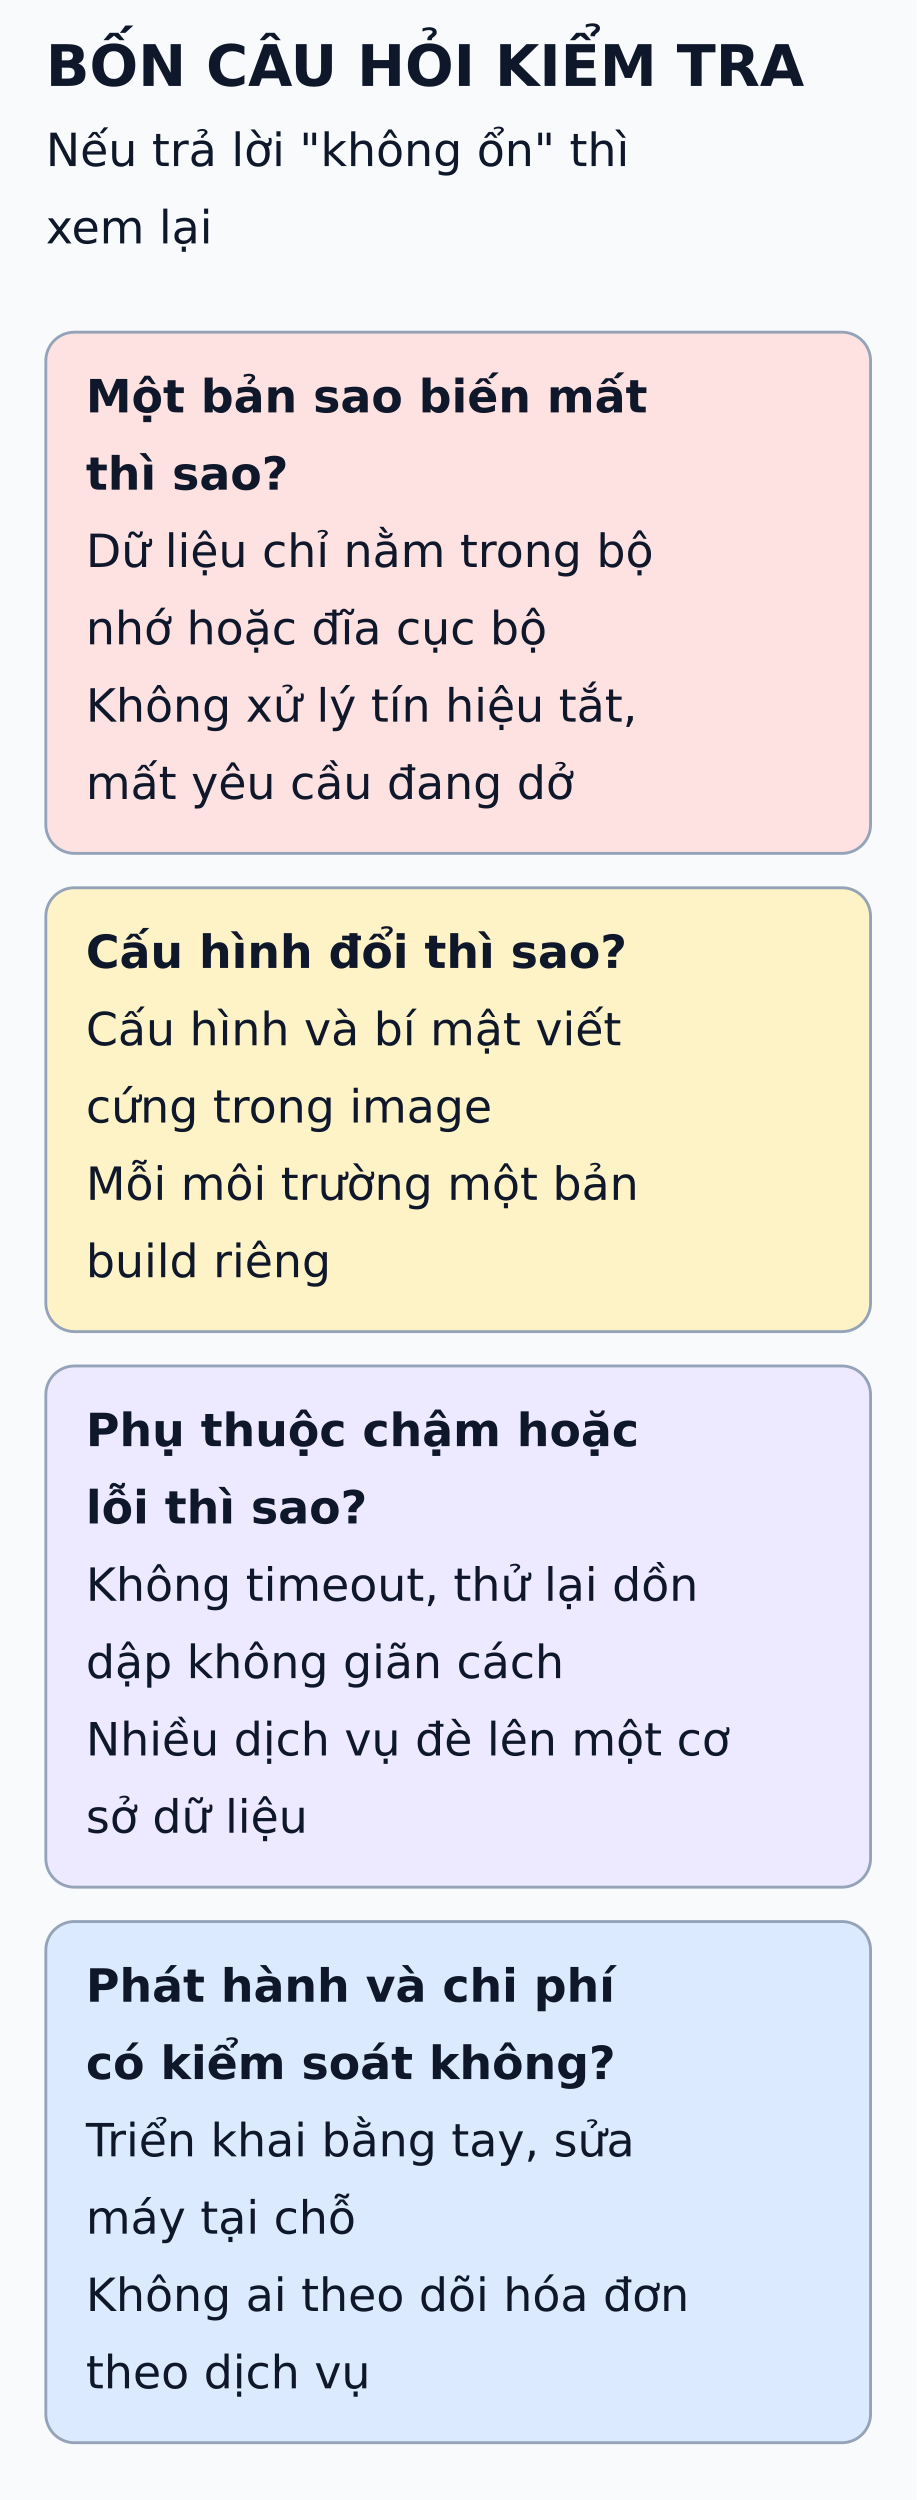
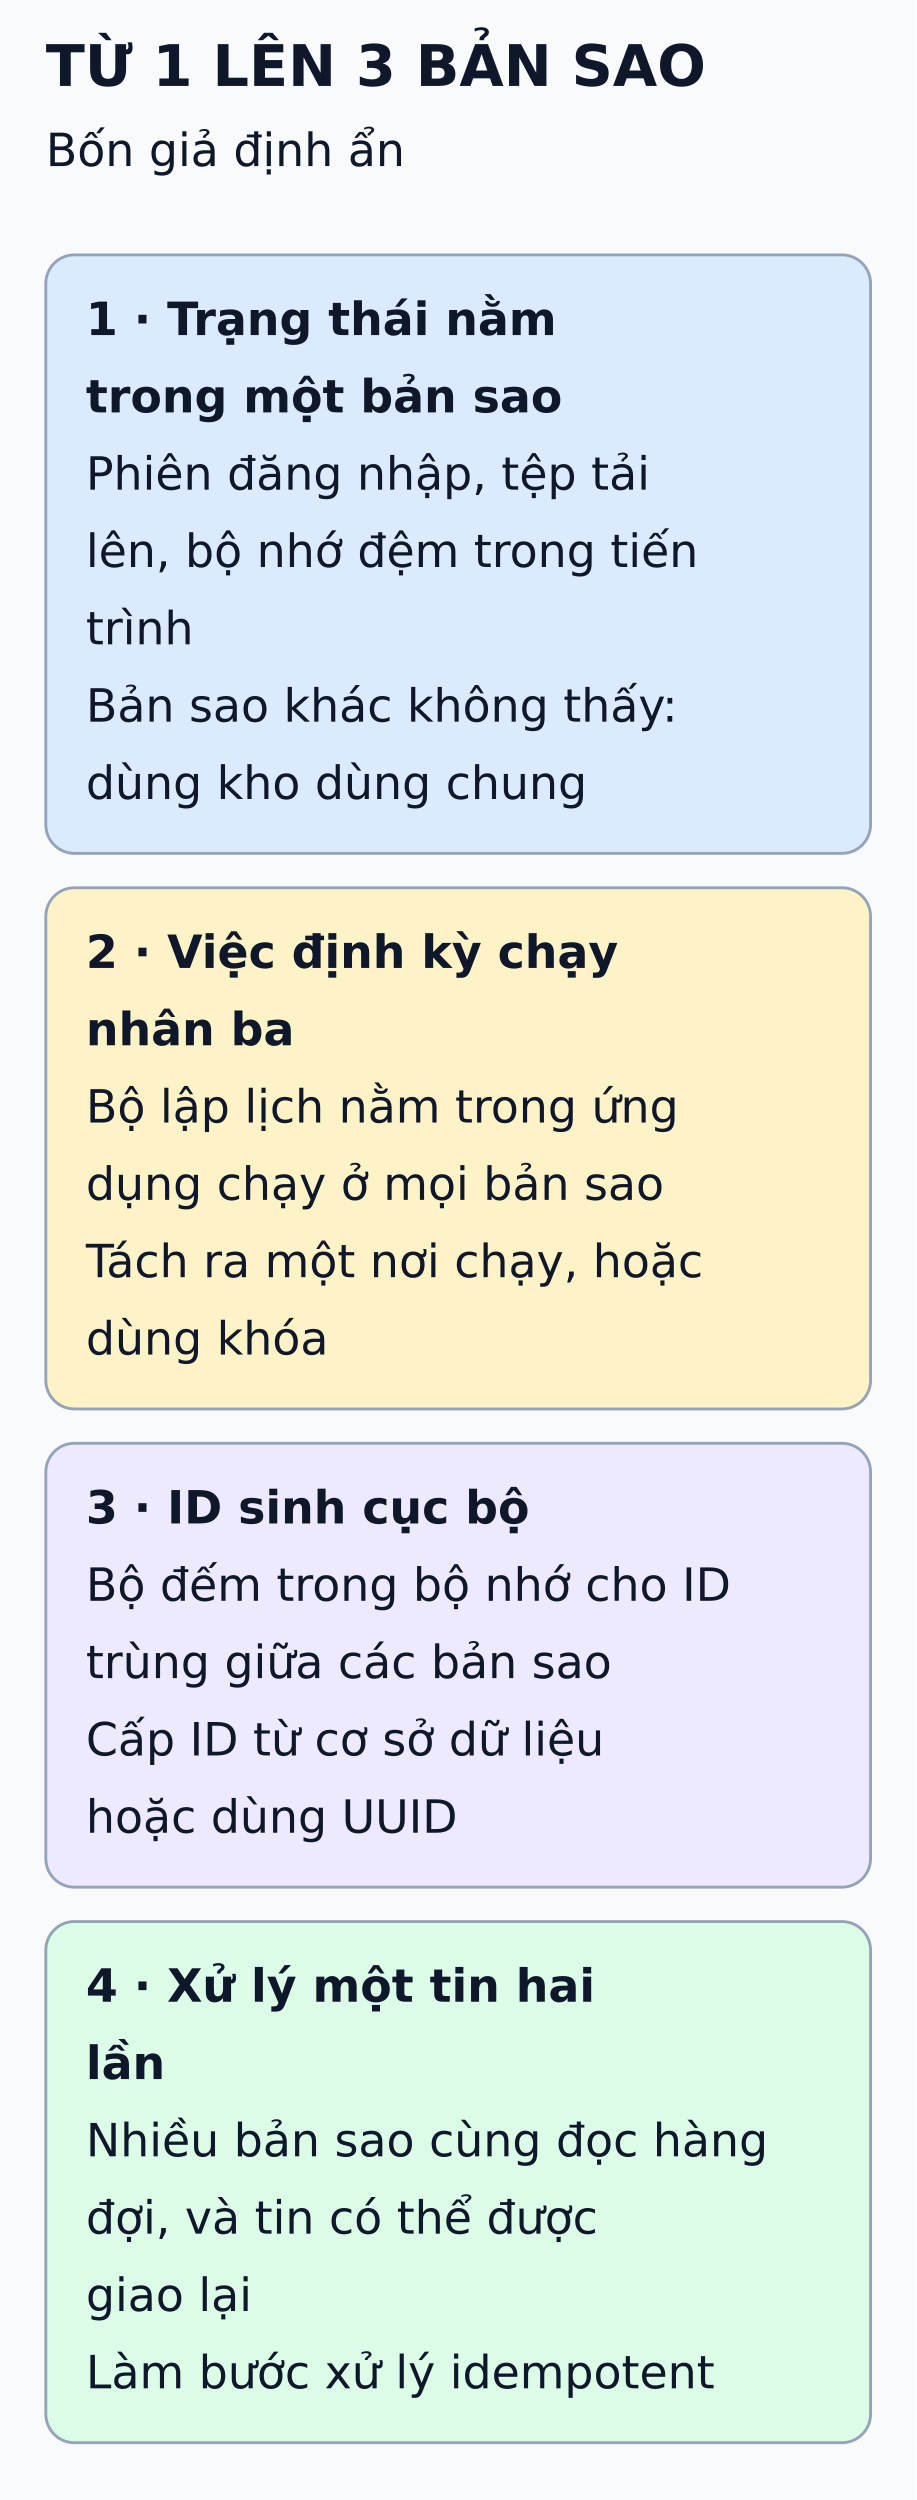
<svg xmlns="http://www.w3.org/2000/svg" viewBox="0 0 320 873" width="320" height="873" role="img" aria-labelledby="title desc">
  <defs>
    <marker id="arrow" markerWidth="8" markerHeight="8" refX="6" refY="3" orient="auto">
      <path d="M0,0 L6,3 L0,6" fill="none" stroke="#475569" stroke-width="1.5" />
    </marker>
  </defs>
  <rect width="320" height="873" fill="#f8fafc" />
  <g font-family="DejaVu Sans, Arial, sans-serif" fill="#0f172a">
-     <text x="16" y="30" font-size="20" font-weight="bold">BỐN CÂU HỎI KIỂM TRA</text>
-     <text x="16" y="58" font-size="16" font-weight="normal">Nếu trả lời "không ổn" thì</text>
-     <text x="16" y="85" font-size="16" font-weight="normal">xem lại</text>
-     <rect x="16" y="116" width="288" height="182" rx="10" fill="#fee2e2" stroke="#94a3b8" />
-     <text x="30" y="144" font-size="16" font-weight="bold">Một bản sao biến mất</text>
-     <text x="30" y="171" font-size="16" font-weight="bold">thì sao?</text>
-     <text x="30" y="198" font-size="16" font-weight="normal">Dữ liệu chỉ nằm trong bộ</text>
-     <text x="30" y="225" font-size="16" font-weight="normal">nhớ hoặc đĩa cục bộ</text>
-     <text x="30" y="252" font-size="16" font-weight="normal">Không xử lý tín hiệu tắt,</text>
-     <text x="30" y="279" font-size="16" font-weight="normal">mất yêu cầu đang dở</text>
-     <rect x="16" y="310" width="288" height="155" rx="10" fill="#fef3c7" stroke="#94a3b8" />
-     <text x="30" y="338" font-size="16" font-weight="bold">Cấu hình đổi thì sao?</text>
-     <text x="30" y="365" font-size="16" font-weight="normal">Cấu hình và bí mật viết</text>
-     <text x="30" y="392" font-size="16" font-weight="normal">cứng trong image</text>
-     <text x="30" y="419" font-size="16" font-weight="normal">Mỗi môi trường một bản</text>
-     <text x="30" y="446" font-size="16" font-weight="normal">build riêng</text>
-     <rect x="16" y="477" width="288" height="182" rx="10" fill="#ede9fe" stroke="#94a3b8" />
-     <text x="30" y="505" font-size="16" font-weight="bold">Phụ thuộc chậm hoặc</text>
-     <text x="30" y="532" font-size="16" font-weight="bold">lỗi thì sao?</text>
-     <text x="30" y="559" font-size="16" font-weight="normal">Không timeout, thử lại dồn</text>
-     <text x="30" y="586" font-size="16" font-weight="normal">dập không giãn cách</text>
-     <text x="30" y="613" font-size="16" font-weight="normal">Nhiều dịch vụ đè lên một cơ</text>
-     <text x="30" y="640" font-size="16" font-weight="normal">sở dữ liệu</text>
-     <rect x="16" y="671" width="288" height="182" rx="10" fill="#dbeafe" stroke="#94a3b8" />
-     <text x="30" y="699" font-size="16" font-weight="bold">Phát hành và chi phí</text>
-     <text x="30" y="726" font-size="16" font-weight="bold">có kiểm soát không?</text>
-     <text x="30" y="753" font-size="16" font-weight="normal">Triển khai bằng tay, sửa</text>
-     <text x="30" y="780" font-size="16" font-weight="normal">máy tại chỗ</text>
-     <text x="30" y="807" font-size="16" font-weight="normal">Không ai theo dõi hóa đơn</text>
-     <text x="30" y="834" font-size="16" font-weight="normal">theo dịch vụ</text>
+     <text x="16" y="30" font-size="20" font-weight="bold">TỪ 1 LÊN 3 BẢN SAO</text>
+     <text x="16" y="58" font-size="16" font-weight="normal">Bốn giả định ẩn</text>
+     <rect x="16" y="89" width="288" height="209" rx="10" fill="#dbeafe" stroke="#94a3b8" />
+     <text x="30" y="117" font-size="16" font-weight="bold">1 · Trạng thái nằm</text>
+     <text x="30" y="144" font-size="16" font-weight="bold">trong một bản sao</text>
+     <text x="30" y="171" font-size="16" font-weight="normal">Phiên đăng nhập, tệp tải</text>
+     <text x="30" y="198" font-size="16" font-weight="normal">lên, bộ nhớ đệm trong tiến</text>
+     <text x="30" y="225" font-size="16" font-weight="normal">trình</text>
+     <text x="30" y="252" font-size="16" font-weight="normal">Bản sao khác không thấy:</text>
+     <text x="30" y="279" font-size="16" font-weight="normal">dùng kho dùng chung</text>
+     <rect x="16" y="310" width="288" height="182" rx="10" fill="#fef3c7" stroke="#94a3b8" />
+     <text x="30" y="338" font-size="16" font-weight="bold">2 · Việc định kỳ chạy</text>
+     <text x="30" y="365" font-size="16" font-weight="bold">nhân ba</text>
+     <text x="30" y="392" font-size="16" font-weight="normal">Bộ lập lịch nằm trong ứng</text>
+     <text x="30" y="419" font-size="16" font-weight="normal">dụng chạy ở mọi bản sao</text>
+     <text x="30" y="446" font-size="16" font-weight="normal">Tách ra một nơi chạy, hoặc</text>
+     <text x="30" y="473" font-size="16" font-weight="normal">dùng khóa</text>
+     <rect x="16" y="504" width="288" height="155" rx="10" fill="#ede9fe" stroke="#94a3b8" />
+     <text x="30" y="532" font-size="16" font-weight="bold">3 · ID sinh cục bộ</text>
+     <text x="30" y="559" font-size="16" font-weight="normal">Bộ đếm trong bộ nhớ cho ID</text>
+     <text x="30" y="586" font-size="16" font-weight="normal">trùng giữa các bản sao</text>
+     <text x="30" y="613" font-size="16" font-weight="normal">Cấp ID từ cơ sở dữ liệu</text>
+     <text x="30" y="640" font-size="16" font-weight="normal">hoặc dùng UUID</text>
+     <rect x="16" y="671" width="288" height="182" rx="10" fill="#dcfce7" stroke="#94a3b8" />
+     <text x="30" y="699" font-size="16" font-weight="bold">4 · Xử lý một tin hai</text>
+     <text x="30" y="726" font-size="16" font-weight="bold">lần</text>
+     <text x="30" y="753" font-size="16" font-weight="normal">Nhiều bản sao cùng đọc hàng</text>
+     <text x="30" y="780" font-size="16" font-weight="normal">đợi, và tin có thể được</text>
+     <text x="30" y="807" font-size="16" font-weight="normal">giao lại</text>
+     <text x="30" y="834" font-size="16" font-weight="normal">Làm bước xử lý idempotent</text>
  </g>
</svg>
